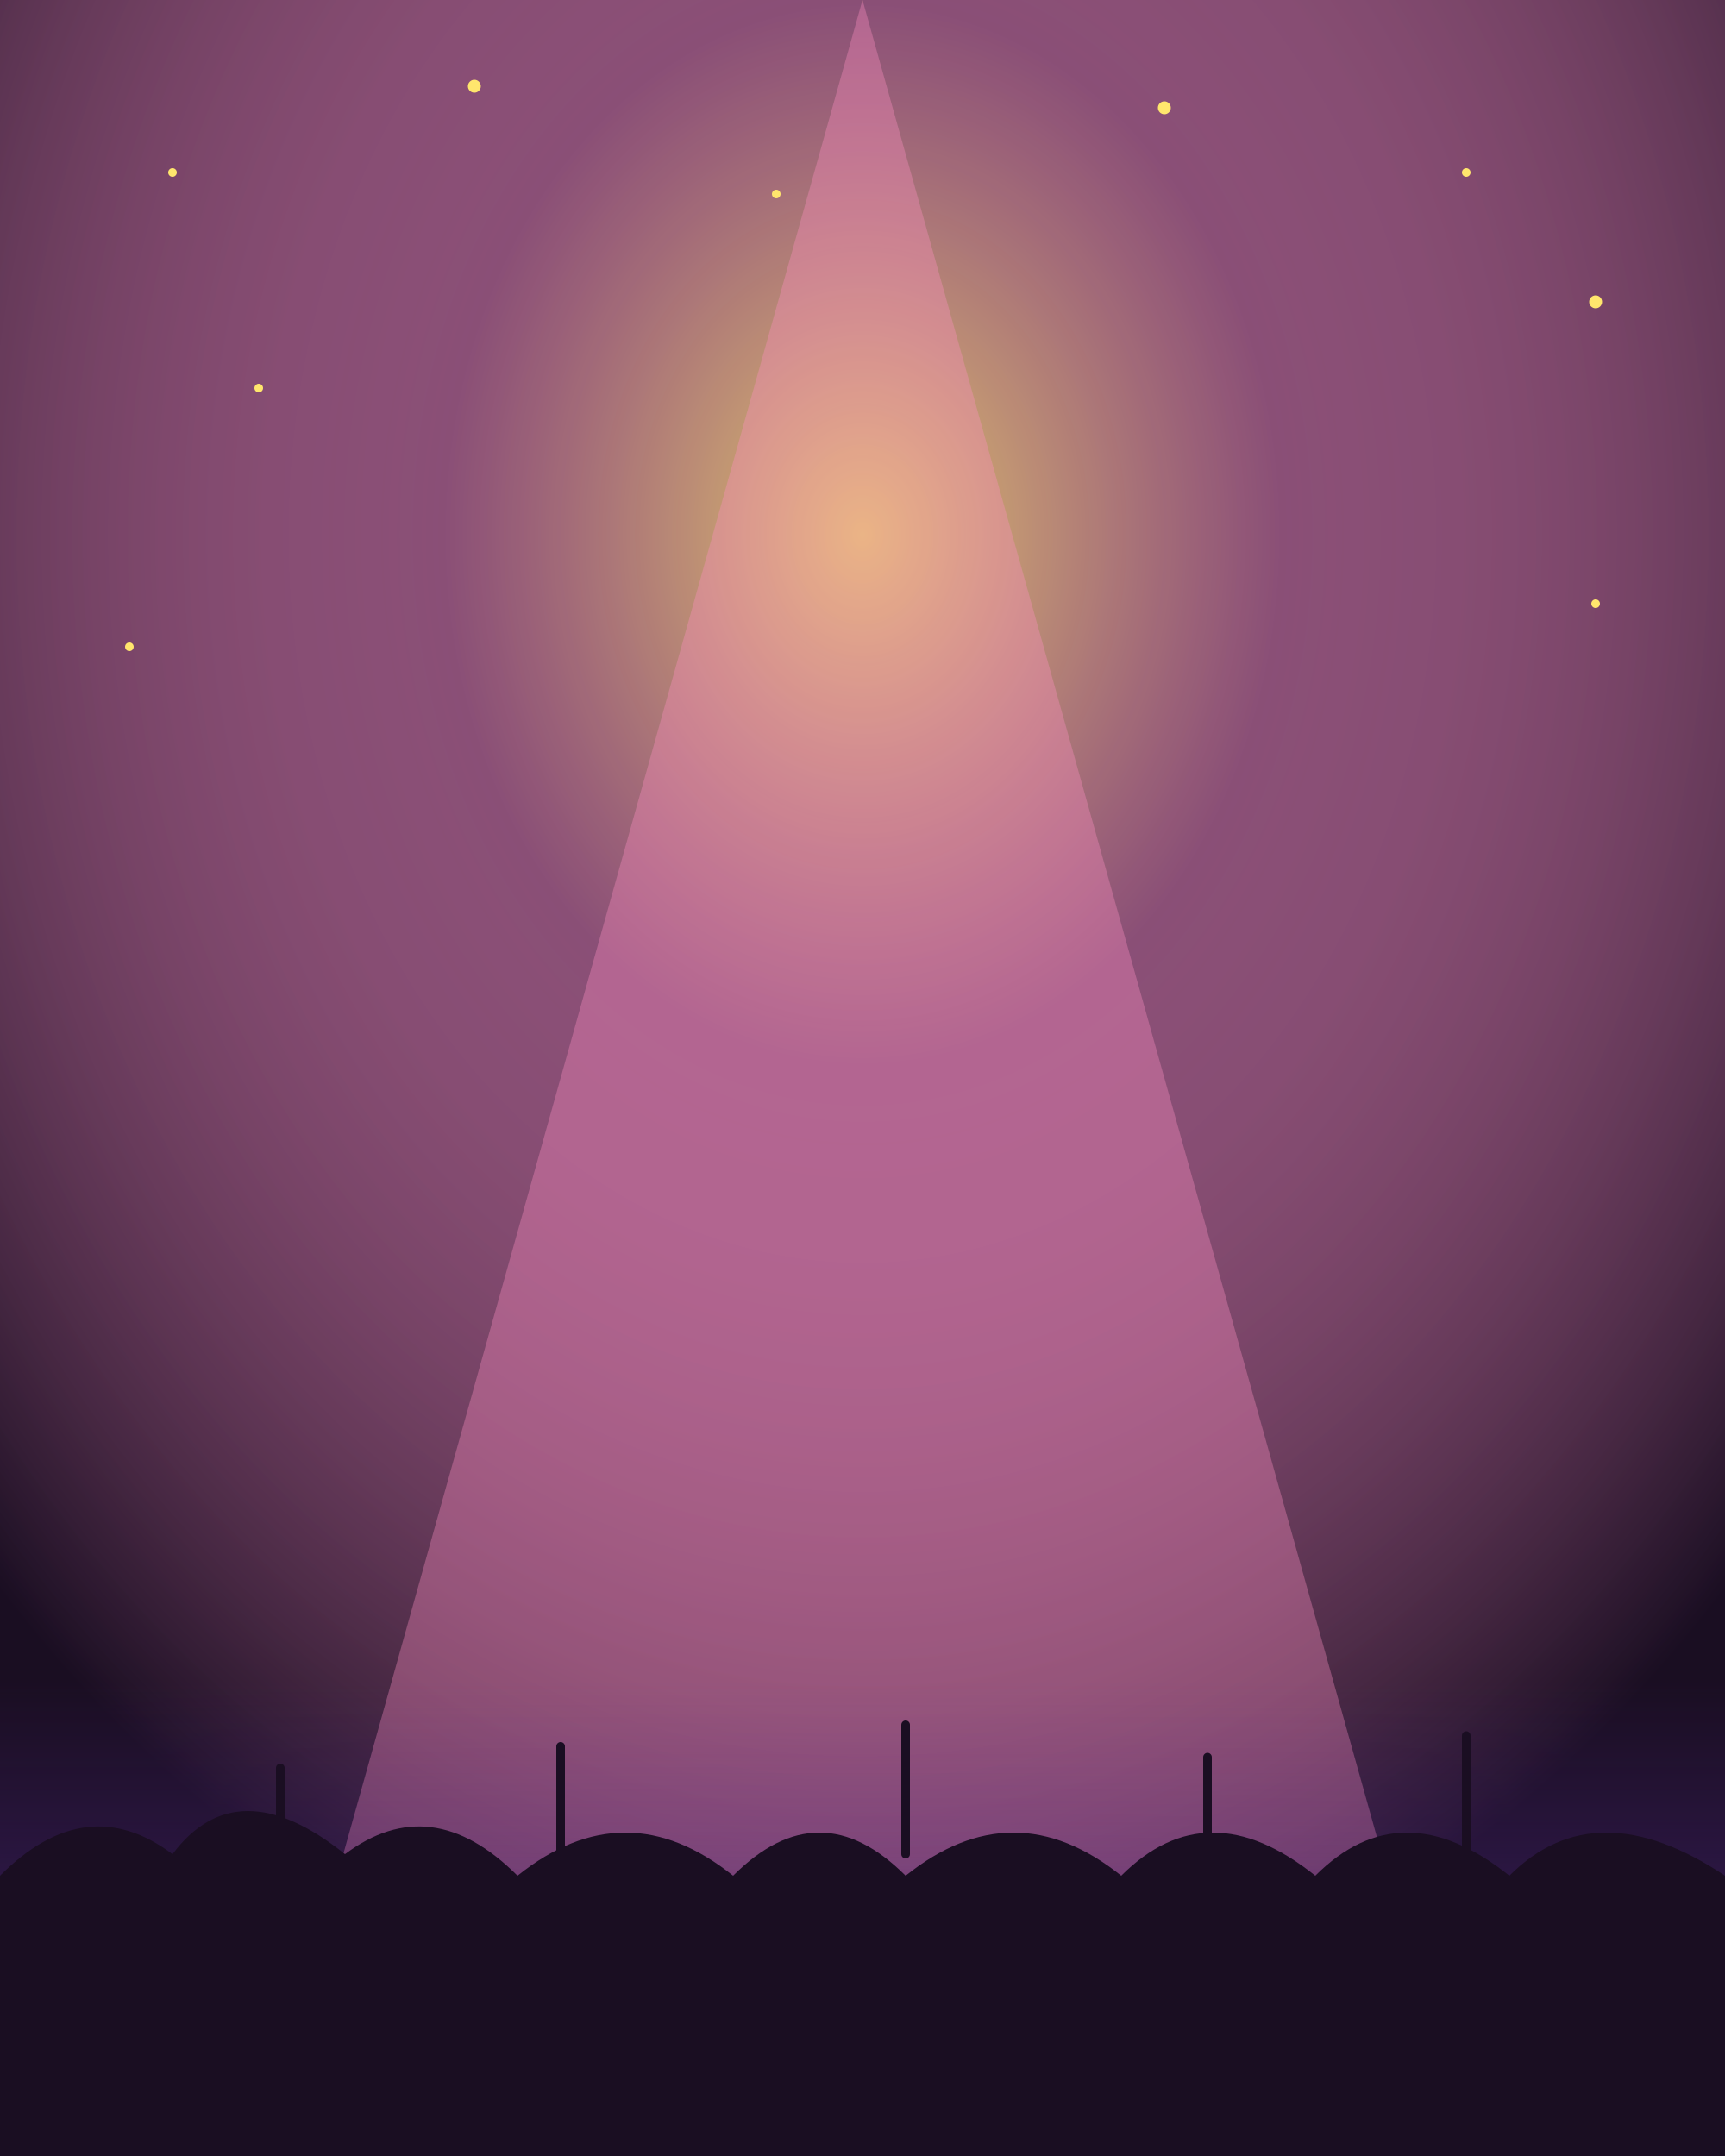
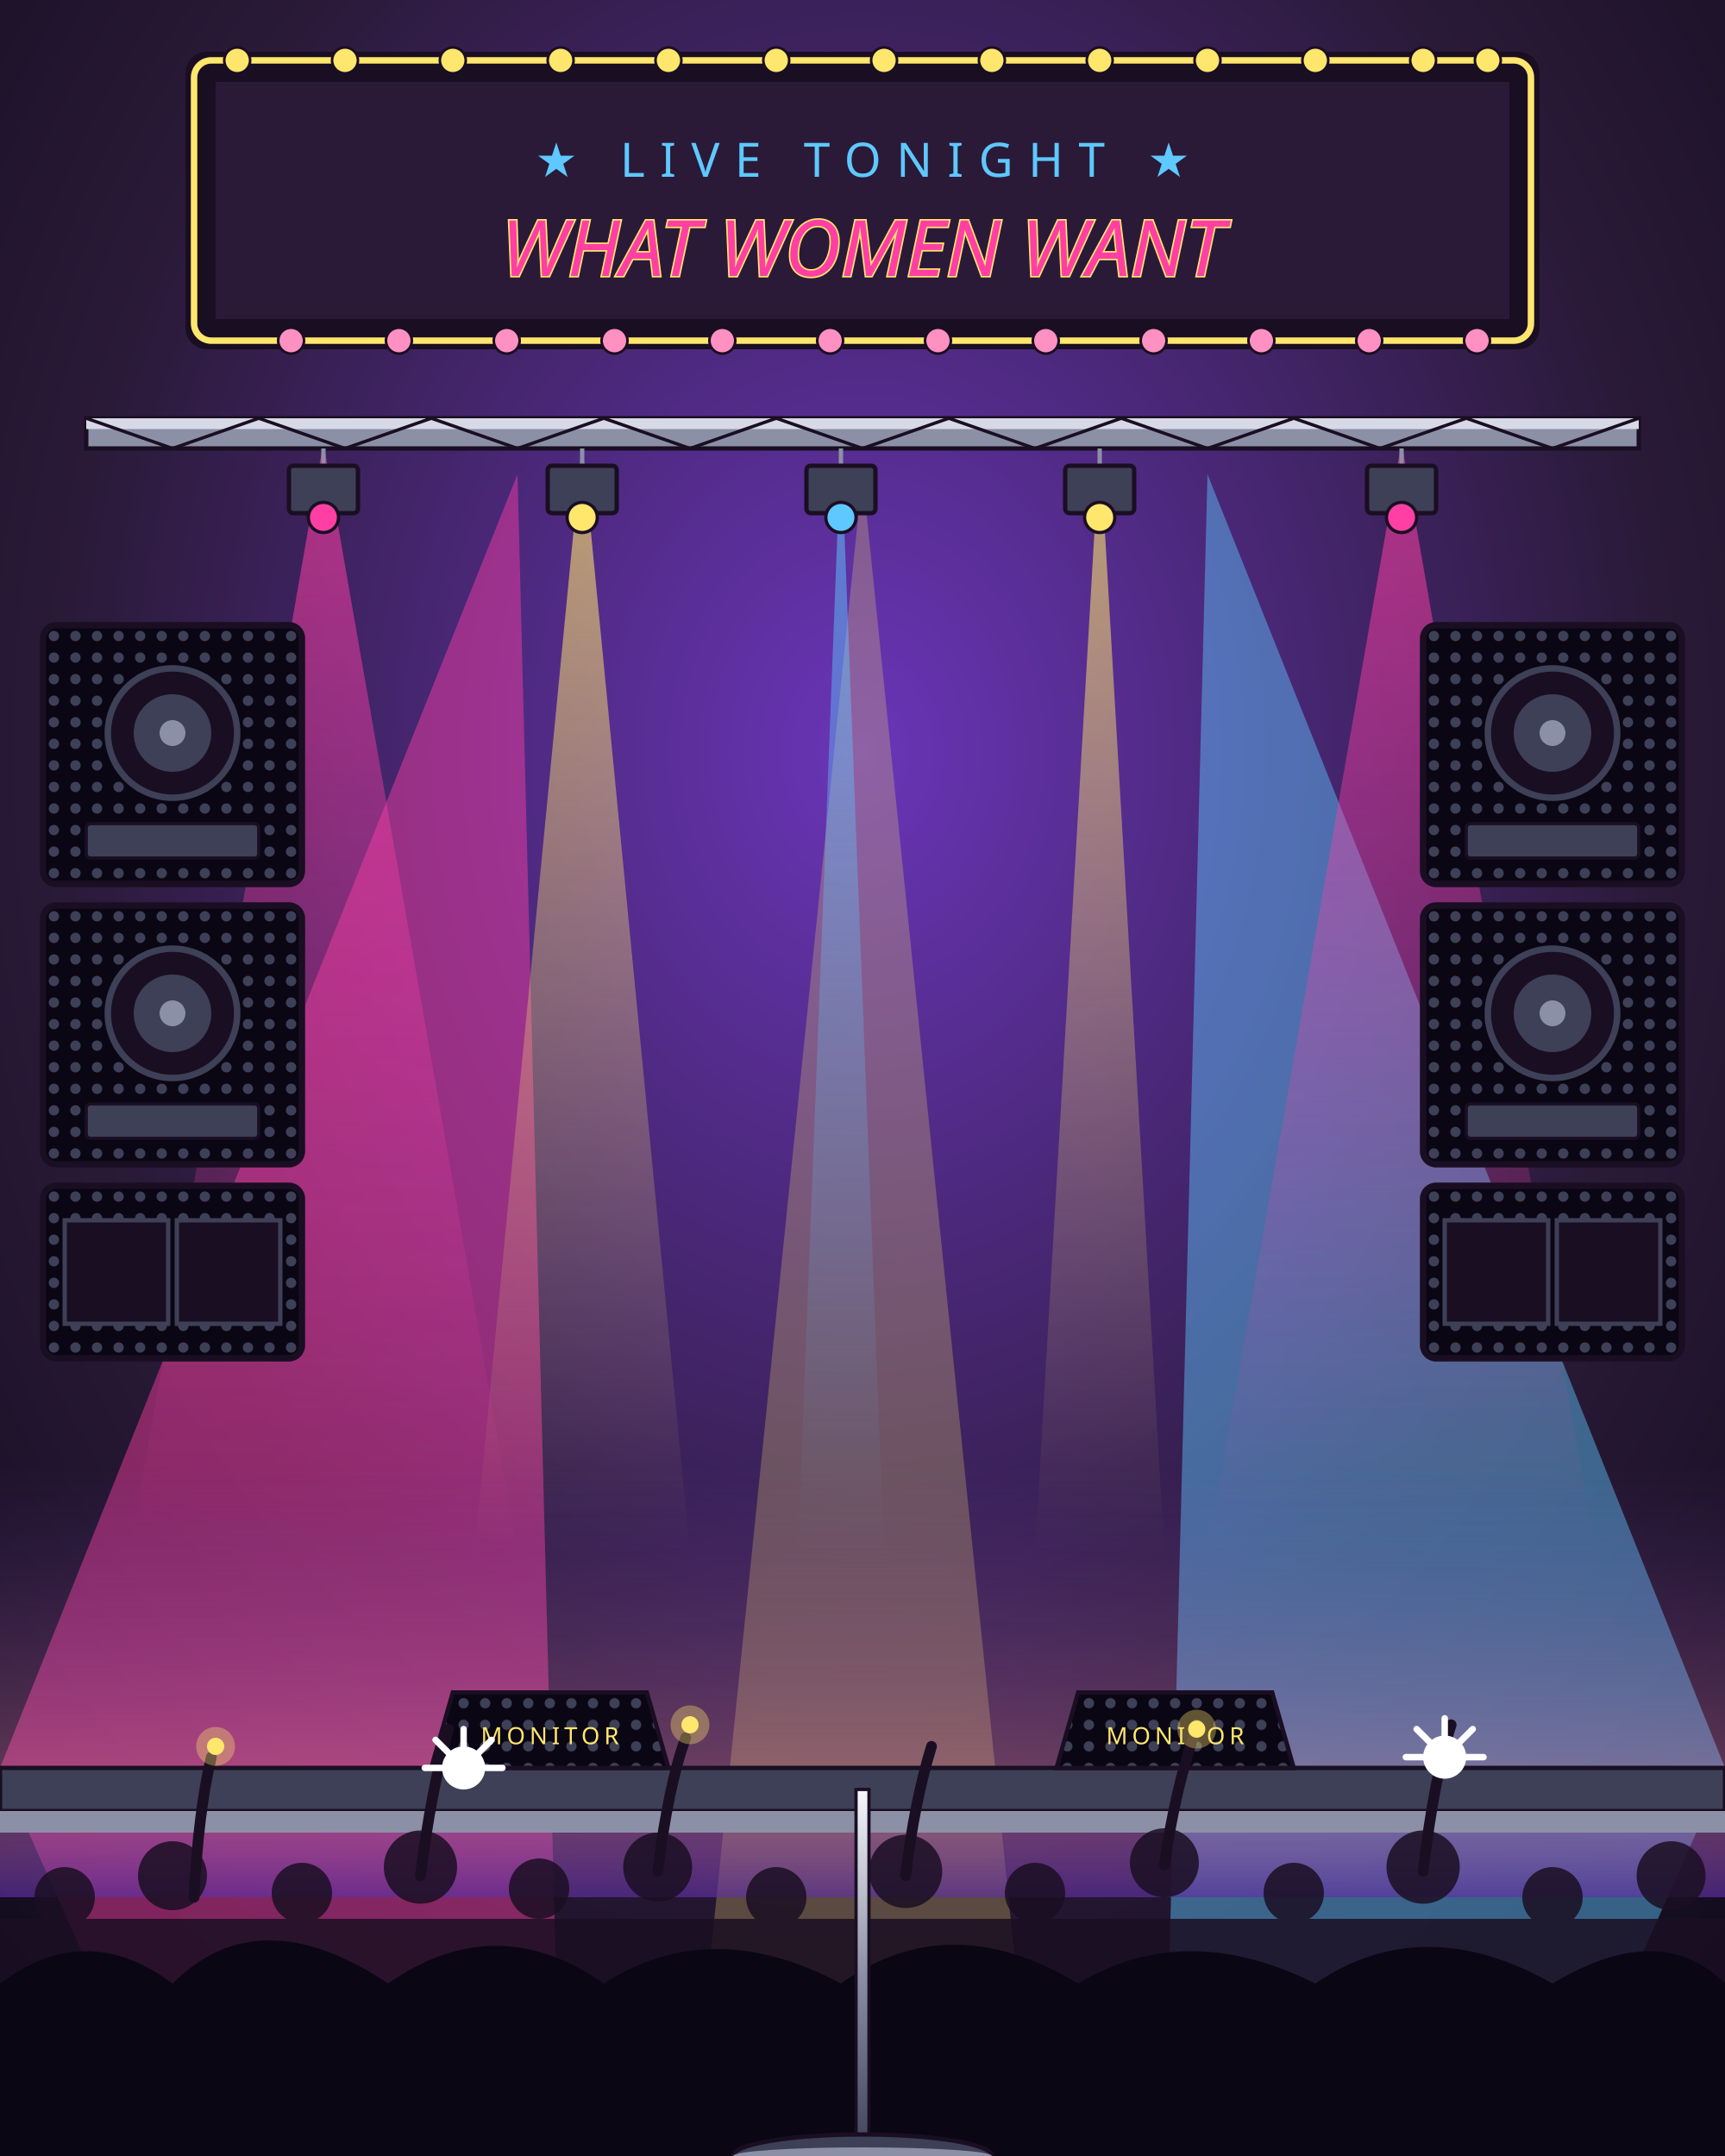
<svg xmlns="http://www.w3.org/2000/svg" viewBox="0 0 800 1000" preserveAspectRatio="xMidYMid slice">
  <defs>
-     <radialGradient id="spot" cx="0.5" cy="0.25" r="0.7">
+     <radialGradient id="stageBg" cx="0.5" cy="0.35" r="0.85">
+       <stop offset="0" stop-color="#6a35b8" />
+       <stop offset="0.55" stop-color="#2a1a38" />
+       <stop offset="1" stop-color="#0a0614" />
+     </radialGradient>
+     <linearGradient id="beamPink" x1="0.5" y1="0" x2="0.5" y2="1">
+       <stop offset="0" stop-color="#ff3fa4" stop-opacity="0.8" />
+       <stop offset="1" stop-color="#ff3fa4" stop-opacity="0" />
+     </linearGradient>
+     <linearGradient id="beamCyan" x1="0.5" y1="0" x2="0.5" y2="1">
+       <stop offset="0" stop-color="#5ec8ff" stop-opacity="0.75" />
+       <stop offset="1" stop-color="#5ec8ff" stop-opacity="0" />
+     </linearGradient>
+     <linearGradient id="beamYellow" x1="0.5" y1="0" x2="0.5" y2="1">
      <stop offset="0" stop-color="#ffe66d" stop-opacity="0.85" />
-       <stop offset="0.35" stop-color="#ff90c2" stop-opacity="0.45" />
-       <stop offset="1" stop-color="#1a0e22" stop-opacity="1" />
-     </radialGradient>
+       <stop offset="1" stop-color="#ffe66d" stop-opacity="0" />
+     </linearGradient>
    <linearGradient id="haze" x1="0" x2="0" y1="0" y2="1">
-       <stop offset="0" stop-color="#5e2fa3" stop-opacity="0" />
-       <stop offset="1" stop-color="#5e2fa3" stop-opacity="0.6" />
-     </linearGradient>
+       <stop offset="0" stop-color="#8b4cd6" stop-opacity="0" />
+       <stop offset="0.7" stop-color="#ff90c2" stop-opacity="0.3" />
+       <stop offset="1" stop-color="#5e2fa3" stop-opacity="0.65" />
+     </linearGradient>
+     <linearGradient id="chrome" x1="0" y1="0" x2="0" y2="1">
+       <stop offset="0" stop-color="#f7f7fb" />
+       <stop offset="0.5" stop-color="#8c90a6" />
+       <stop offset="1" stop-color="#3d4057" />
+     </linearGradient>
+     <pattern id="grille" x="0" y="0" width="10" height="10" patternUnits="userSpaceOnUse">
+       <rect width="10" height="10" fill="#0a0614" />
+       <circle cx="5" cy="5" r="2.4" fill="#3d4057" />
+     </pattern>
  </defs>
-   <rect width="800" height="1000" fill="#2a1a38" />
-   <rect width="800" height="1000" fill="url(#spot)" />
-   <g opacity="0.35">
-     <polygon points="400,0 220,1000 580,1000" fill="#ffe66d" />
-     <polygon points="400,0 120,1000 680,1000" fill="#ff90c2" />
-   </g>
-   <g fill="#ffe66d">
-     <circle cx="80" cy="80" r="2" />
-     <circle cx="220" cy="40" r="3" />
-     <circle cx="360" cy="90" r="2" />
-     <circle cx="540" cy="50" r="3" />
-     <circle cx="680" cy="80" r="2" />
-     <circle cx="740" cy="140" r="3" />
-     <circle cx="120" cy="180" r="2" />
-     <circle cx="60" cy="300" r="2" />
-     <circle cx="740" cy="280" r="2" />
-   </g>
-   <rect y="780" width="800" height="220" fill="url(#haze)" />
-   <g fill="#1a0e22">
-     <path d="M0 870 Q 40 830 80 860 Q 110 820 160 860 Q 200 830 240 870 Q 290 830 340 870 Q 380 830 420 870 Q 470 830 520 870 Q 560 830 610 870 Q 650 830 700 870 Q 740 830 800 870 L 800 1000 L 0 1000 Z" />
-   </g>
-   <g stroke="#1a0e22" stroke-width="4" stroke-linecap="round">
-     <line x1="130" y1="820" x2="130" y2="870" />
-     <line x1="260" y1="810" x2="260" y2="860" />
-     <line x1="420" y1="800" x2="420" y2="860" />
-     <line x1="560" y1="815" x2="560" y2="870" />
-     <line x1="680" y1="805" x2="680" y2="860" />
+   <rect width="800" height="1000" fill="url(#stageBg)" />
+   <g opacity="0.45">
+     <polygon points="240,220 0,820 80,1000 260,1000" fill="#ff3fa4" />
+     <polygon points="560,220 800,820 720,1000 540,1000" fill="#5ec8ff" />
+     <polygon points="400,220 320,1000 480,1000" fill="#ffe66d" opacity="0.55" />
+   </g>
+   <g opacity="0.75">
+     <polygon points="150,205 60,720 240,720" fill="url(#beamPink)" />
+     <polygon points="270,205 220,720 320,720" fill="url(#beamYellow)" />
+     <polygon points="390,205 370,720 410,720" fill="url(#beamCyan)" />
+     <polygon points="510,205 480,720 540,720" fill="url(#beamYellow)" />
+     <polygon points="650,205 560,720 740,720" fill="url(#beamPink)" />
+   </g>
+   <g transform="translate(90 28)">
+     <rect x="-4" y="-4" width="628" height="138" rx="10" fill="#1a0e22" />
+     <rect x="0" y="0" width="620" height="130" rx="8" fill="#1a0e22" stroke="#ffe66d" stroke-width="3" />
+     <rect x="10" y="10" width="600" height="110" fill="#2a1a38" />
+     <g fill="#ffe66d" stroke="#1a0e22" stroke-width="1.2">
+       <circle cx="20" cy="0" r="6" />
+       <circle cx="70" cy="0" r="6" />
+       <circle cx="120" cy="0" r="6" />
+       <circle cx="170" cy="0" r="6" />
+       <circle cx="220" cy="0" r="6" />
+       <circle cx="270" cy="0" r="6" />
+       <circle cx="320" cy="0" r="6" />
+       <circle cx="370" cy="0" r="6" />
+       <circle cx="420" cy="0" r="6" />
+       <circle cx="470" cy="0" r="6" />
+       <circle cx="520" cy="0" r="6" />
+       <circle cx="570" cy="0" r="6" />
+       <circle cx="600" cy="0" r="6" />
+     </g>
+     <g fill="#ff90c2" stroke="#1a0e22" stroke-width="1.2">
+       <circle cx="45" cy="130" r="6" />
+       <circle cx="95" cy="130" r="6" />
+       <circle cx="145" cy="130" r="6" />
+       <circle cx="195" cy="130" r="6" />
+       <circle cx="245" cy="130" r="6" />
+       <circle cx="295" cy="130" r="6" />
+       <circle cx="345" cy="130" r="6" />
+       <circle cx="395" cy="130" r="6" />
+       <circle cx="445" cy="130" r="6" />
+       <circle cx="495" cy="130" r="6" />
+       <circle cx="545" cy="130" r="6" />
+       <circle cx="595" cy="130" r="6" />
+     </g>
+     <text x="310" y="54" text-anchor="middle" font-family="Staatliches, Impact, sans-serif" font-size="22" fill="#5ec8ff" letter-spacing="7">★ LIVE TONIGHT ★</text>
+     <text x="310" y="100" text-anchor="middle" font-family="Archivo Black, Impact, sans-serif" font-style="italic" font-size="36" fill="#ff3fa4" stroke="#ffe66d" stroke-width="1.4" paint-order="stroke">WHAT WOMEN WANT</text>
+   </g>
+   <g>
+     <rect x="40" y="194" width="720" height="14" fill="#8c90a6" stroke="#1a0e22" stroke-width="2" />
+     <rect x="40" y="194" width="720" height="5" fill="#d7d9e6" />
+     <path d="M40 194 L80 208 L120 194 L160 208 L200 194 L240 208 L280 194 L320 208 L360 194 L400 208 L440 194 L480 208 L520 194 L560 208 L600 194 L640 208 L680 194 L720 208 L760 194" stroke="#1a0e22" stroke-width="1.5" fill="none" />
+     <g>
+       <g transform="translate(150 208)">
+         <line x1="0" y1="0" x2="0" y2="8" stroke="#8c90a6" stroke-width="2" />
+         <rect x="-16" y="8" width="32" height="22" fill="#3d4057" stroke="#1a0e22" stroke-width="2" rx="2" />
+         <circle cx="0" cy="32" r="7" fill="#ff3fa4" stroke="#1a0e22" stroke-width="1.5" />
+       </g>
+       <g transform="translate(270 208)">
+         <line x1="0" y1="0" x2="0" y2="8" stroke="#8c90a6" stroke-width="2" />
+         <rect x="-16" y="8" width="32" height="22" fill="#3d4057" stroke="#1a0e22" stroke-width="2" rx="2" />
+         <circle cx="0" cy="32" r="7" fill="#ffe66d" stroke="#1a0e22" stroke-width="1.5" />
+       </g>
+       <g transform="translate(390 208)">
+         <line x1="0" y1="0" x2="0" y2="8" stroke="#8c90a6" stroke-width="2" />
+         <rect x="-16" y="8" width="32" height="22" fill="#3d4057" stroke="#1a0e22" stroke-width="2" rx="2" />
+         <circle cx="0" cy="32" r="7" fill="#5ec8ff" stroke="#1a0e22" stroke-width="1.5" />
+       </g>
+       <g transform="translate(510 208)">
+         <line x1="0" y1="0" x2="0" y2="8" stroke="#8c90a6" stroke-width="2" />
+         <rect x="-16" y="8" width="32" height="22" fill="#3d4057" stroke="#1a0e22" stroke-width="2" rx="2" />
+         <circle cx="0" cy="32" r="7" fill="#ffe66d" stroke="#1a0e22" stroke-width="1.5" />
+       </g>
+       <g transform="translate(650 208)">
+         <line x1="0" y1="0" x2="0" y2="8" stroke="#8c90a6" stroke-width="2" />
+         <rect x="-16" y="8" width="32" height="22" fill="#3d4057" stroke="#1a0e22" stroke-width="2" rx="2" />
+         <circle cx="0" cy="32" r="7" fill="#ff3fa4" stroke="#1a0e22" stroke-width="1.5" />
+       </g>
+     </g>
+   </g>
+   <g transform="translate(20 290)">
+     <rect x="0" y="0" width="120" height="120" fill="url(#grille)" stroke="#1a0e22" stroke-width="3" rx="6" />
+     <circle cx="60" cy="50" r="30" fill="#1a0e22" stroke="#3d4057" stroke-width="3" />
+     <circle cx="60" cy="50" r="18" fill="#3d4057" />
+     <circle cx="60" cy="50" r="6" fill="#8c90a6" />
+     <rect x="20" y="92" width="80" height="16" fill="#3d4057" stroke="#1a0e22" stroke-width="1.5" rx="2" />
+     <rect x="0" y="130" width="120" height="120" fill="url(#grille)" stroke="#1a0e22" stroke-width="3" rx="6" />
+     <circle cx="60" cy="180" r="30" fill="#1a0e22" stroke="#3d4057" stroke-width="3" />
+     <circle cx="60" cy="180" r="18" fill="#3d4057" />
+     <circle cx="60" cy="180" r="6" fill="#8c90a6" />
+     <rect x="20" y="222" width="80" height="16" fill="#3d4057" stroke="#1a0e22" stroke-width="1.5" rx="2" />
+     <rect x="0" y="260" width="120" height="80" fill="url(#grille)" stroke="#1a0e22" stroke-width="3" rx="6" />
+     <rect x="10" y="276" width="48" height="48" fill="#1a0e22" stroke="#3d4057" stroke-width="2" />
+     <rect x="62" y="276" width="48" height="48" fill="#1a0e22" stroke="#3d4057" stroke-width="2" />
+   </g>
+   <g transform="translate(660 290)">
+     <rect x="0" y="0" width="120" height="120" fill="url(#grille)" stroke="#1a0e22" stroke-width="3" rx="6" />
+     <circle cx="60" cy="50" r="30" fill="#1a0e22" stroke="#3d4057" stroke-width="3" />
+     <circle cx="60" cy="50" r="18" fill="#3d4057" />
+     <circle cx="60" cy="50" r="6" fill="#8c90a6" />
+     <rect x="20" y="92" width="80" height="16" fill="#3d4057" stroke="#1a0e22" stroke-width="1.5" rx="2" />
+     <rect x="0" y="130" width="120" height="120" fill="url(#grille)" stroke="#1a0e22" stroke-width="3" rx="6" />
+     <circle cx="60" cy="180" r="30" fill="#1a0e22" stroke="#3d4057" stroke-width="3" />
+     <circle cx="60" cy="180" r="18" fill="#3d4057" />
+     <circle cx="60" cy="180" r="6" fill="#8c90a6" />
+     <rect x="20" y="222" width="80" height="16" fill="#3d4057" stroke="#1a0e22" stroke-width="1.5" rx="2" />
+     <rect x="0" y="260" width="120" height="80" fill="url(#grille)" stroke="#1a0e22" stroke-width="3" rx="6" />
+     <rect x="10" y="276" width="48" height="48" fill="#1a0e22" stroke="#3d4057" stroke-width="2" />
+     <rect x="62" y="276" width="48" height="48" fill="#1a0e22" stroke="#3d4057" stroke-width="2" />
+   </g>
+   <rect x="0" y="680" width="800" height="200" fill="url(#haze)" />
+   <g>
+     <rect x="0" y="820" width="800" height="20" fill="#3d4057" stroke="#1a0e22" stroke-width="2" />
+     <rect x="0" y="840" width="800" height="10" fill="#8c90a6" />
+     <g transform="translate(200 785)">
+       <polygon points="0,35 110,35 100,0 10,0" fill="url(#grille)" stroke="#1a0e22" stroke-width="2" />
+       <text x="55" y="24" text-anchor="middle" font-family="Staatliches, Impact, sans-serif" font-size="11" fill="#ffe66d" letter-spacing="2">MONITOR</text>
+     </g>
+     <g transform="translate(490 785)">
+       <polygon points="0,35 110,35 100,0 10,0" fill="url(#grille)" stroke="#1a0e22" stroke-width="2" />
+       <text x="55" y="24" text-anchor="middle" font-family="Staatliches, Impact, sans-serif" font-size="11" fill="#ffe66d" letter-spacing="2">MONITOR</text>
+     </g>
+   </g>
+   <g>
+     <g fill="#1a0e22" opacity="0.85">
+       <circle cx="30" cy="880" r="14" />
+       <circle cx="80" cy="870" r="16" />
+       <circle cx="140" cy="878" r="14" />
+       <circle cx="195" cy="866" r="17" />
+       <circle cx="250" cy="876" r="14" />
+       <circle cx="305" cy="866" r="16" />
+       <circle cx="360" cy="880" r="14" />
+       <circle cx="420" cy="868" r="17" />
+       <circle cx="480" cy="878" r="14" />
+       <circle cx="540" cy="864" r="16" />
+       <circle cx="600" cy="878" r="14" />
+       <circle cx="660" cy="866" r="17" />
+       <circle cx="720" cy="880" r="14" />
+       <circle cx="775" cy="870" r="16" />
+       <rect x="0" y="890" width="800" height="30" />
+     </g>
+     <g stroke="#1a0e22" stroke-width="5" stroke-linecap="round" fill="none">
+       <path d="M90 880 Q 92 840 98 815" />
+       <path d="M195 870 Q 200 830 208 802" />
+       <path d="M305 868 Q 310 828 318 806" />
+       <path d="M420 870 Q 424 836 432 810" />
+       <path d="M540 865 Q 545 830 554 804" />
+       <path d="M660 868 Q 665 825 673 800" />
+     </g>
+     <g fill="#0a0614">
+       <path d="M0 920 Q 40 890 80 920 Q 120 880 180 920 Q 230 885 280 920 Q 330 888 390 920 Q 440 884 500 920 Q 550 890 610 920 Q 660 886 720 920 Q 770 890 800 920 L 800 1000 L 0 1000 Z" />
+     </g>
+     <g>
+       <circle cx="100" cy="810" r="4" fill="#ffe66d" />
+       <circle cx="100" cy="810" r="9" fill="#ffe66d" opacity="0.35" />
+       <circle cx="320" cy="800" r="4" fill="#ffe66d" />
+       <circle cx="320" cy="800" r="9" fill="#ffe66d" opacity="0.35" />
+       <circle cx="555" cy="802" r="4" fill="#ffe66d" />
+       <circle cx="555" cy="802" r="9" fill="#ffe66d" opacity="0.35" />
+     </g>
+     <g>
+       <g transform="translate(215 820)">
+         <circle r="10" fill="#ffffff" />
+         <g stroke="#ffffff" stroke-width="3" stroke-linecap="round">
+           <line x1="-18" y1="0" x2="-10" y2="0" />
+           <line x1="18" y1="0" x2="10" y2="0" />
+           <line x1="0" y1="-18" x2="0" y2="-10" />
+           <line x1="-13" y1="-13" x2="-7" y2="-7" />
+           <line x1="13" y1="-13" x2="7" y2="-7" />
+         </g>
+       </g>
+       <g transform="translate(670 815)">
+         <circle r="10" fill="#ffffff" />
+         <g stroke="#ffffff" stroke-width="3" stroke-linecap="round">
+           <line x1="-18" y1="0" x2="-10" y2="0" />
+           <line x1="18" y1="0" x2="10" y2="0" />
+           <line x1="0" y1="-18" x2="0" y2="-10" />
+           <line x1="-13" y1="-13" x2="-7" y2="-7" />
+           <line x1="13" y1="-13" x2="7" y2="-7" />
+         </g>
+       </g>
+     </g>
+   </g>
+   <g transform="translate(380 760)">
+     <rect x="17" y="70" width="6" height="170" fill="url(#chrome)" stroke="#1a0e22" stroke-width="1.5" />
+     <ellipse cx="20" cy="240" rx="60" ry="10" fill="#3d4057" stroke="#1a0e22" stroke-width="2" />
+     <ellipse cx="20" cy="240" rx="60" ry="4" fill="#8c90a6" />
  </g>
</svg>
